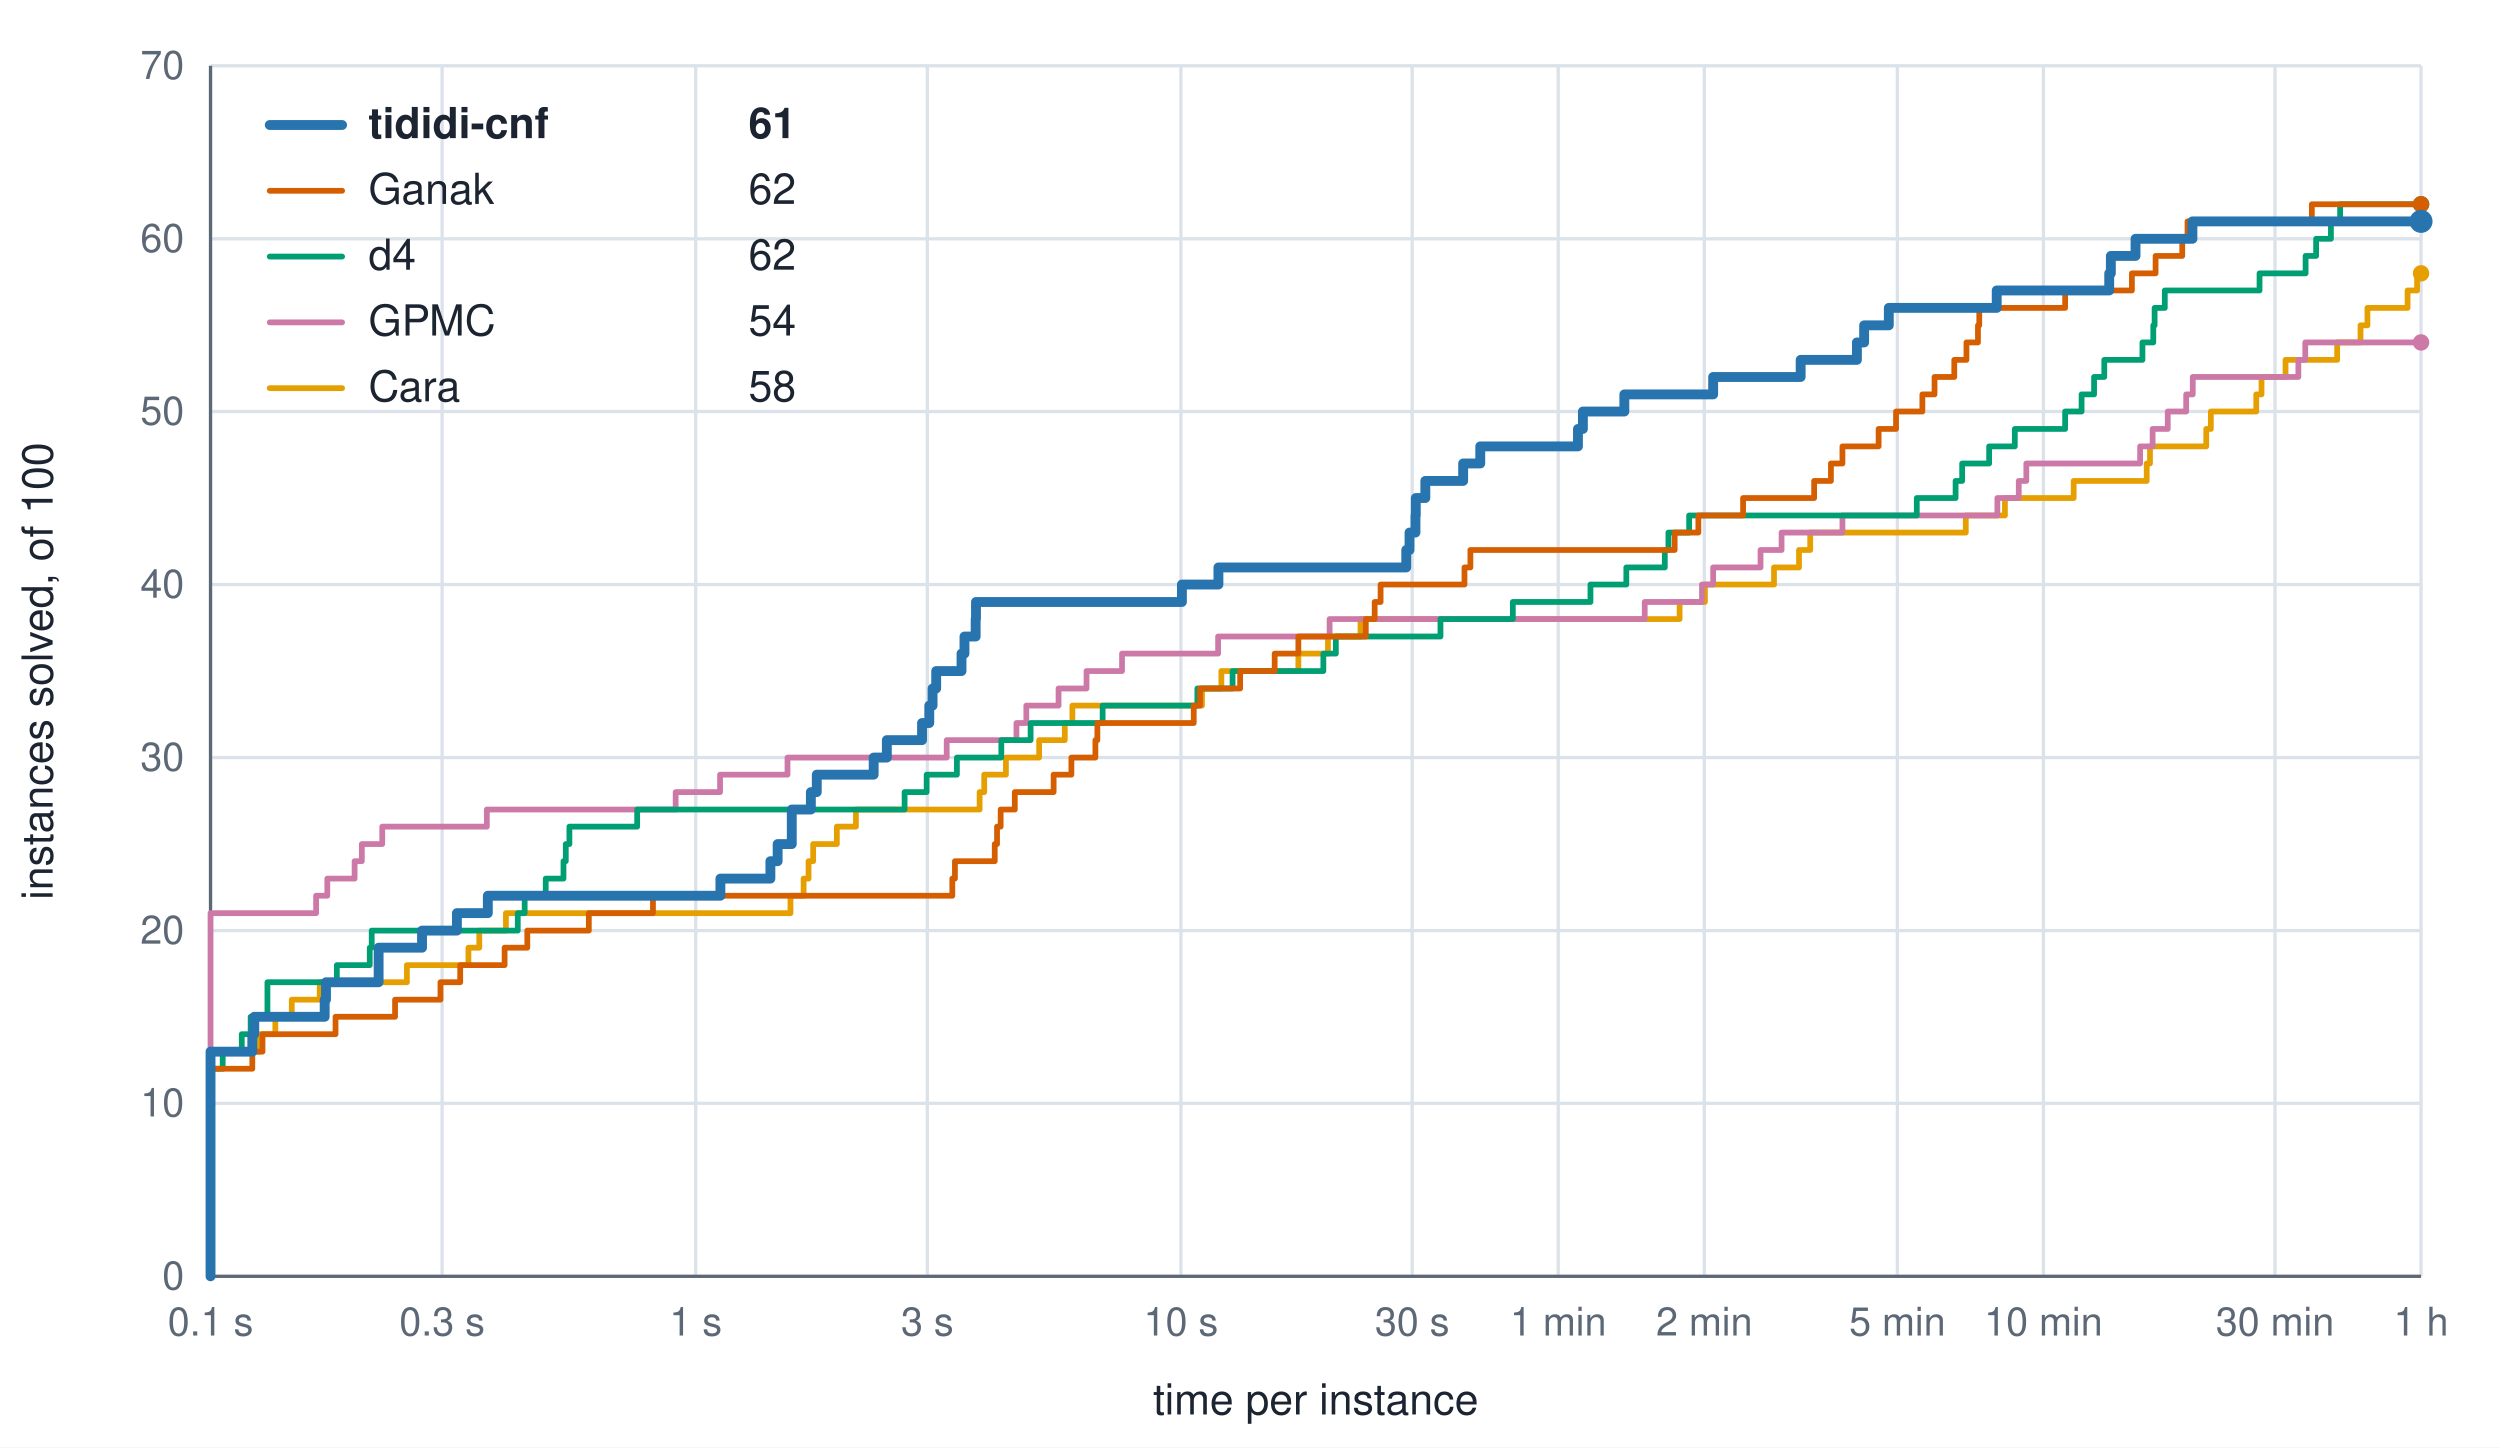
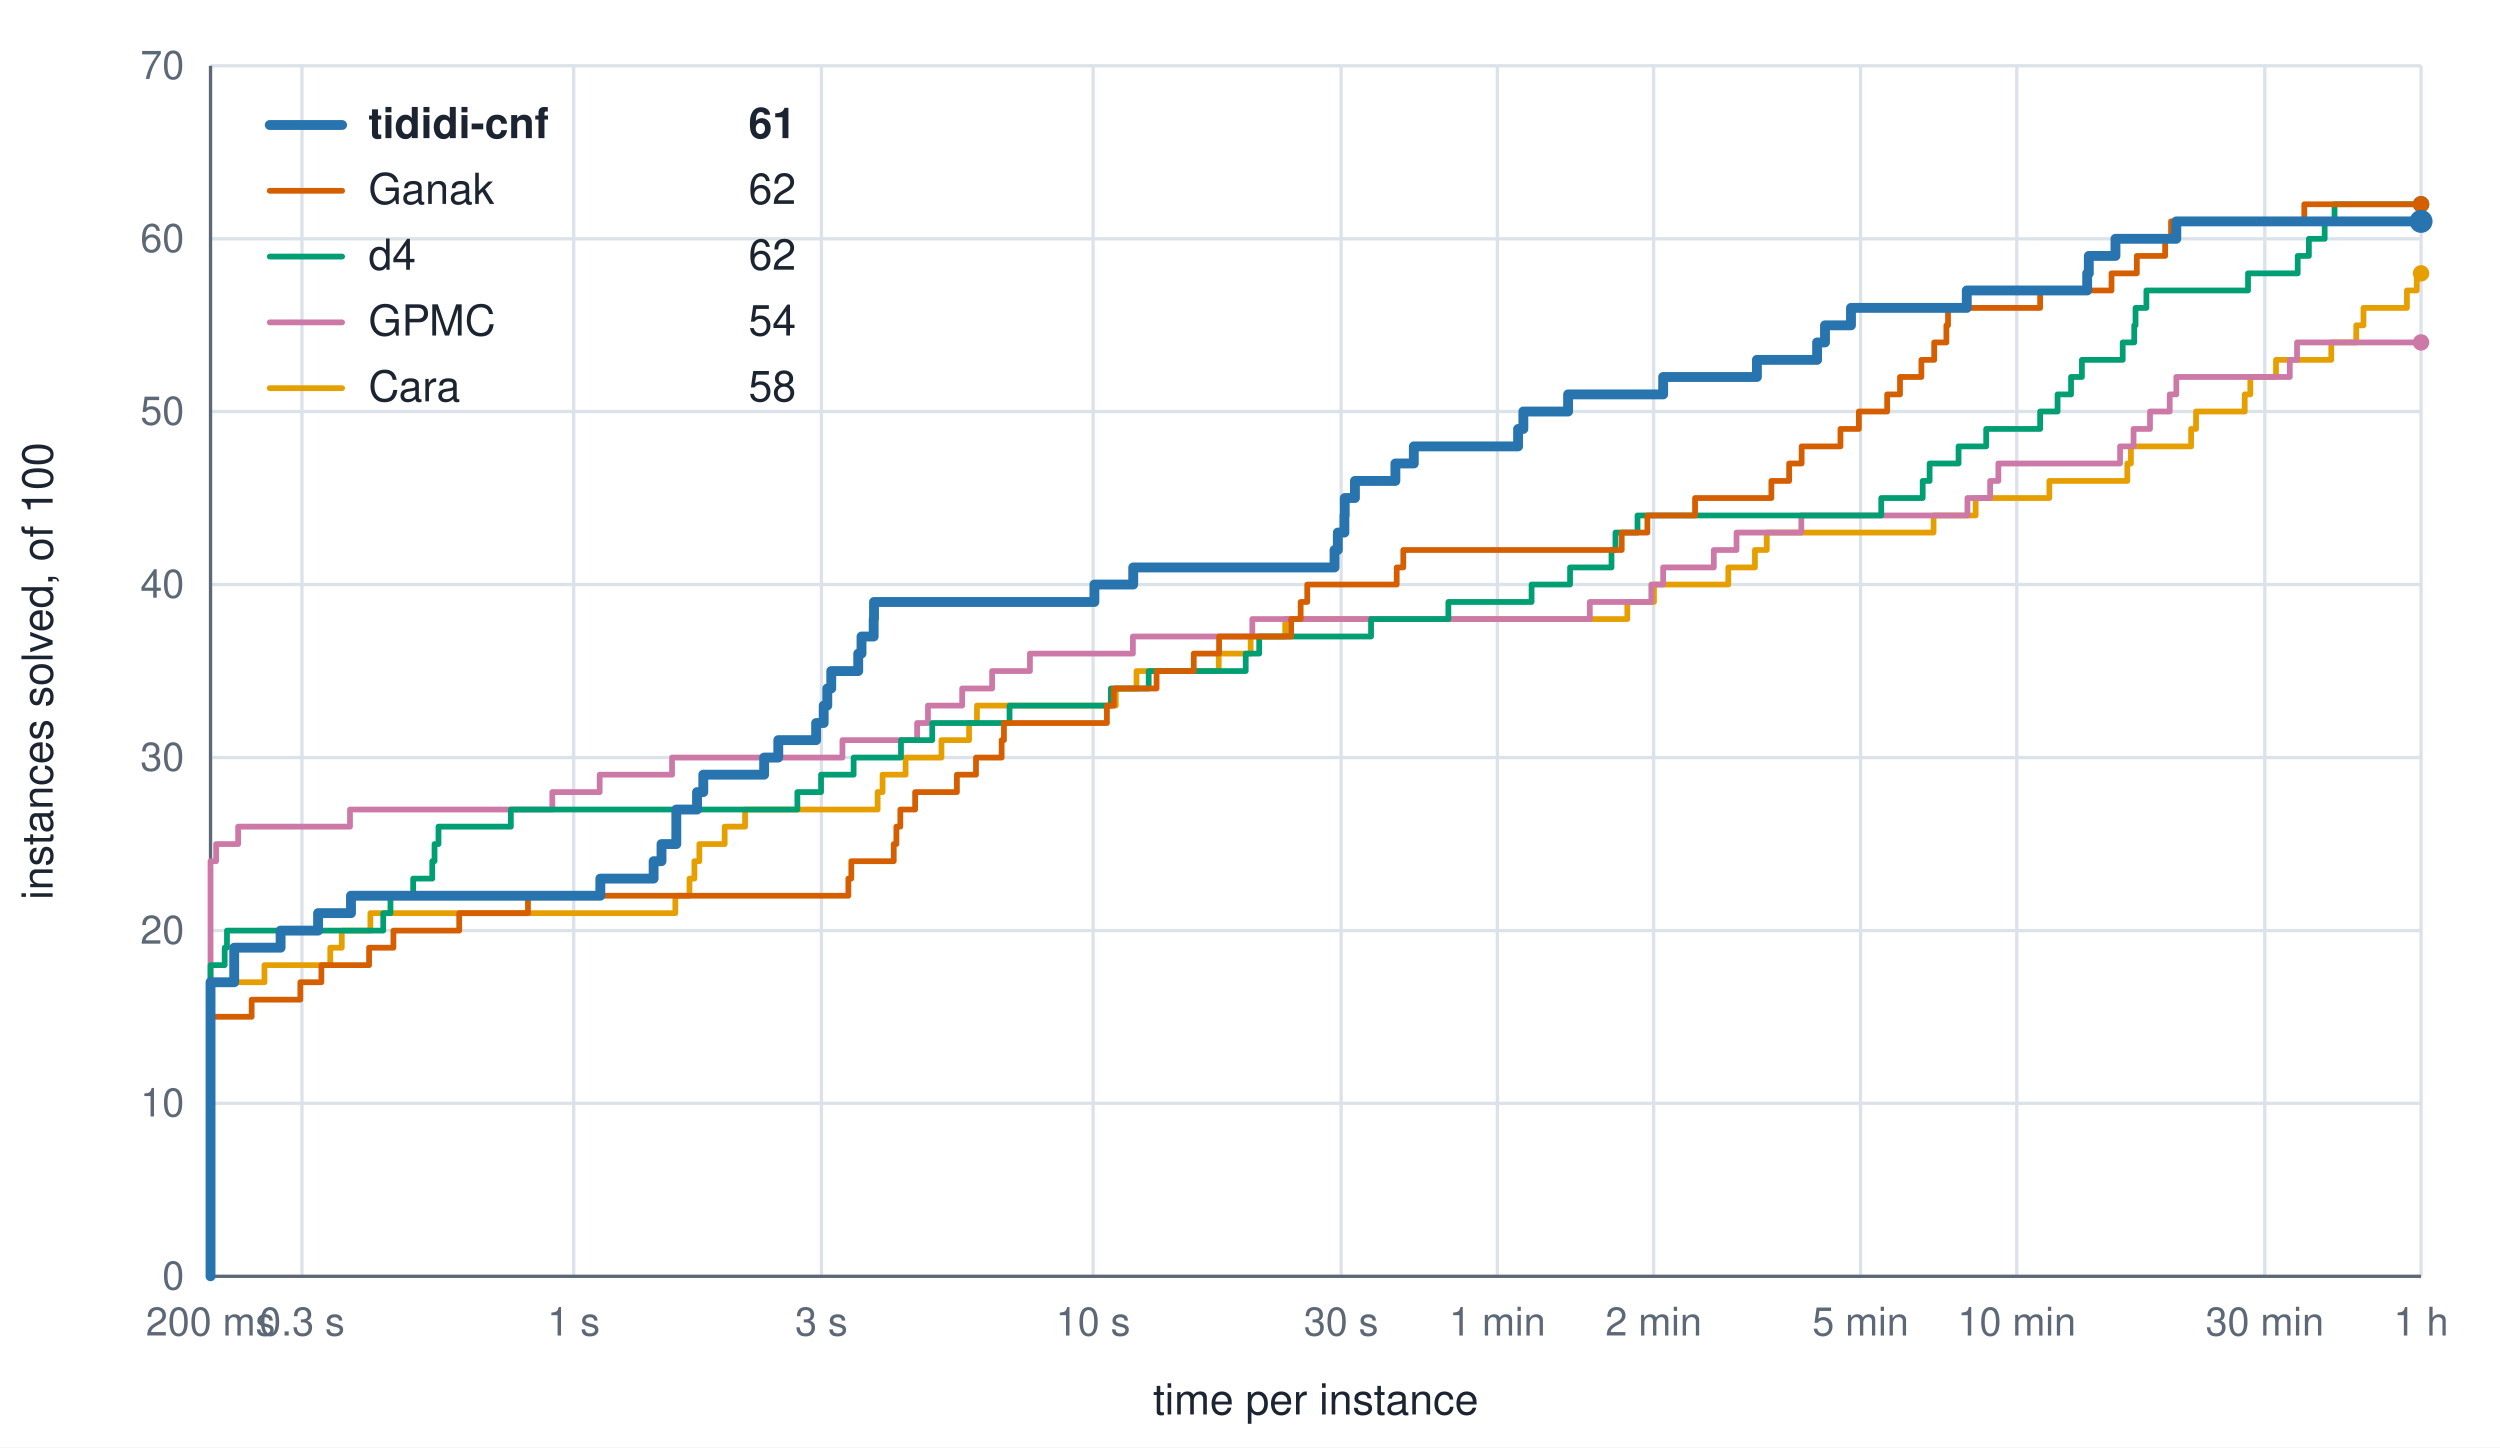
<svg xmlns="http://www.w3.org/2000/svg" viewBox="0 0 760 440" width="760" height="440" role="img" aria-labelledby="t d" font-family="system-ui, -apple-system, Segoe UI, Helvetica, Arial, sans-serif">
  <style>
.canvas{fill:#fff}.ink{fill:#1b2430}.muted{fill:#5d6877}.grid{stroke:#dce2ea}.axis{stroke:#5d6877}.c0{stroke:#2774AE}.f0{fill:#2774AE}.c1{stroke:#D55E00}.f1{fill:#D55E00}.c2{stroke:#009E73}.f2{fill:#009E73}.c3{stroke:#CC79A7}.f3{fill:#CC79A7}.c4{stroke:#E69F00}.f4{fill:#E69F00}
@media (prefers-color-scheme: dark){.canvas{fill:#0d1117}.ink{fill:#e6edf3}.muted{fill:#9da7b3}.grid{stroke:#30363d}.axis{stroke:#9da7b3}.c0{stroke:#58A6FF}.f0{fill:#58A6FF}.c1{stroke:#F0884A}.f1{fill:#F0884A}.c2{stroke:#3FC59A}.f2{fill:#3FC59A}.c3{stroke:#E0A3C8}.f3{fill:#E0A3C8}.c4{stroke:#F2BE4A}.f4{fill:#F2BE4A}}
</style>
  <rect class="canvas" width="760" height="440" />
  <line class="grid" x1="64.0" x2="64.0" y1="20" y2="388" stroke-width="1" />
-   <text class="muted" x="64.0" y="406" font-size="12" text-anchor="middle">0.1 s</text>
-   <line class="grid" x1="134.4" x2="134.4" y1="20" y2="388" stroke-width="1" />
-   <text class="muted" x="134.4" y="406" font-size="12" text-anchor="middle">0.3 s</text>
-   <line class="grid" x1="211.5" x2="211.5" y1="20" y2="388" stroke-width="1" />
-   <text class="muted" x="211.5" y="406" font-size="12" text-anchor="middle">1 s</text>
-   <line class="grid" x1="281.9" x2="281.9" y1="20" y2="388" stroke-width="1" />
-   <text class="muted" x="281.9" y="406" font-size="12" text-anchor="middle">3 s</text>
-   <line class="grid" x1="359.0" x2="359.0" y1="20" y2="388" stroke-width="1" />
-   <text class="muted" x="359.0" y="406" font-size="12" text-anchor="middle">10 s</text>
-   <line class="grid" x1="429.3" x2="429.3" y1="20" y2="388" stroke-width="1" />
-   <text class="muted" x="429.3" y="406" font-size="12" text-anchor="middle">30 s</text>
-   <line class="grid" x1="473.7" x2="473.7" y1="20" y2="388" stroke-width="1" />
-   <text class="muted" x="473.7" y="406" font-size="12" text-anchor="middle">1 min</text>
-   <line class="grid" x1="518.1" x2="518.1" y1="20" y2="388" stroke-width="1" />
-   <text class="muted" x="518.1" y="406" font-size="12" text-anchor="middle">2 min</text>
-   <line class="grid" x1="576.8" x2="576.8" y1="20" y2="388" stroke-width="1" />
-   <text class="muted" x="576.8" y="406" font-size="12" text-anchor="middle">5 min</text>
-   <line class="grid" x1="621.2" x2="621.2" y1="20" y2="388" stroke-width="1" />
-   <text class="muted" x="621.2" y="406" font-size="12" text-anchor="middle">10 min</text>
-   <line class="grid" x1="691.6" x2="691.6" y1="20" y2="388" stroke-width="1" />
-   <text class="muted" x="691.6" y="406" font-size="12" text-anchor="middle">30 min</text>
+   <text class="muted" x="64.0" y="406" font-size="12" text-anchor="middle">200 ms</text>
+   <line class="grid" x1="91.8" x2="91.8" y1="20" y2="388" stroke-width="1" />
+   <text class="muted" x="91.8" y="406" font-size="12" text-anchor="middle">0.3 s</text>
+   <line class="grid" x1="174.4" x2="174.4" y1="20" y2="388" stroke-width="1" />
+   <text class="muted" x="174.4" y="406" font-size="12" text-anchor="middle">1 s</text>
+   <line class="grid" x1="249.7" x2="249.7" y1="20" y2="388" stroke-width="1" />
+   <text class="muted" x="249.7" y="406" font-size="12" text-anchor="middle">3 s</text>
+   <line class="grid" x1="332.3" x2="332.3" y1="20" y2="388" stroke-width="1" />
+   <text class="muted" x="332.3" y="406" font-size="12" text-anchor="middle">10 s</text>
+   <line class="grid" x1="407.7" x2="407.7" y1="20" y2="388" stroke-width="1" />
+   <text class="muted" x="407.7" y="406" font-size="12" text-anchor="middle">30 s</text>
+   <line class="grid" x1="455.2" x2="455.2" y1="20" y2="388" stroke-width="1" />
+   <text class="muted" x="455.2" y="406" font-size="12" text-anchor="middle">1 min</text>
+   <line class="grid" x1="502.7" x2="502.7" y1="20" y2="388" stroke-width="1" />
+   <text class="muted" x="502.7" y="406" font-size="12" text-anchor="middle">2 min</text>
+   <line class="grid" x1="565.6" x2="565.6" y1="20" y2="388" stroke-width="1" />
+   <text class="muted" x="565.6" y="406" font-size="12" text-anchor="middle">5 min</text>
+   <line class="grid" x1="613.1" x2="613.1" y1="20" y2="388" stroke-width="1" />
+   <text class="muted" x="613.1" y="406" font-size="12" text-anchor="middle">10 min</text>
+   <line class="grid" x1="688.5" x2="688.5" y1="20" y2="388" stroke-width="1" />
+   <text class="muted" x="688.5" y="406" font-size="12" text-anchor="middle">30 min</text>
  <line class="grid" x1="736.0" x2="736.0" y1="20" y2="388" stroke-width="1" />
  <text class="muted" x="736.0" y="406" font-size="12" text-anchor="middle">1 h</text>
  <line class="grid" x1="64" x2="736" y1="388.0" y2="388.0" stroke-width="1" />
  <text class="muted" x="56" y="392.0" font-size="12" text-anchor="end">0</text>
  <line class="grid" x1="64" x2="736" y1="335.4" y2="335.4" stroke-width="1" />
  <text class="muted" x="56" y="339.4" font-size="12" text-anchor="end">10</text>
  <line class="grid" x1="64" x2="736" y1="282.9" y2="282.9" stroke-width="1" />
  <text class="muted" x="56" y="286.9" font-size="12" text-anchor="end">20</text>
  <line class="grid" x1="64" x2="736" y1="230.3" y2="230.3" stroke-width="1" />
  <text class="muted" x="56" y="234.3" font-size="12" text-anchor="end">30</text>
  <line class="grid" x1="64" x2="736" y1="177.7" y2="177.7" stroke-width="1" />
  <text class="muted" x="56" y="181.7" font-size="12" text-anchor="end">40</text>
  <line class="grid" x1="64" x2="736" y1="125.1" y2="125.1" stroke-width="1" />
  <text class="muted" x="56" y="129.1" font-size="12" text-anchor="end">50</text>
  <line class="grid" x1="64" x2="736" y1="72.6" y2="72.6" stroke-width="1" />
  <text class="muted" x="56" y="76.6" font-size="12" text-anchor="end">60</text>
  <line class="grid" x1="64" x2="736" y1="20.0" y2="20.0" stroke-width="1" />
  <text class="muted" x="56" y="24.0" font-size="12" text-anchor="end">70</text>
  <path class="axis" d="M64 20V388H736" fill="none" stroke-width="1" />
  <text class="ink" x="400.0" y="430" font-size="13" text-anchor="middle">time per instance</text>
  <text class="ink" transform="translate(16 204.0) rotate(-90)" font-size="13" text-anchor="middle">instances solved, of 100</text>
-   <polyline class="c4" points="64.0,388.0 64.0,388.0 64.0,382.7 64.0,382.7 64.0,377.5 64.0,377.5 64.0,372.2 64.0,372.2 64.0,367.0 64.0,367.0 64.0,361.7 64.0,361.7 64.0,356.5 64.0,356.5 64.0,351.2 64.0,351.2 64.0,345.9 64.0,345.9 64.0,340.7 64.0,340.7 64.0,335.4 64.0,335.4 64.0,330.2 64.0,330.2 64.0,324.9 64.0,324.9 64.0,319.7 78.8,319.7 78.8,314.4 83.7,314.4 83.7,309.1 88.7,309.1 88.7,303.9 97.2,303.9 97.2,298.6 123.7,298.6 123.7,293.4 142.4,293.4 142.4,288.1 145.7,288.1 145.7,282.9 153.8,282.9 153.8,277.6 240.3,277.6 240.3,272.3 244.3,272.3 244.3,267.1 245.8,267.1 245.8,261.8 247.2,261.8 247.2,256.6 254.4,256.6 254.4,251.3 260.2,251.3 260.2,246.1 297.8,246.1 297.8,240.8 299.2,240.8 299.2,235.5 305.8,235.5 305.8,230.3 315.9,230.3 315.9,225.0 323.7,225.0 323.7,219.8 326.0,219.8 326.0,214.5 365.4,214.5 365.4,209.3 371.3,209.3 371.3,204.0 394.7,204.0 394.7,198.7 403.7,198.7 403.7,193.5 413.6,193.5 413.6,188.2 510.6,188.2 510.6,183.0 518.3,183.0 518.3,177.7 539.3,177.7 539.3,172.5 546.9,172.5 546.9,167.2 550.3,167.2 550.3,161.9 597.6,161.9 597.6,156.7 609.5,156.7 609.5,151.4 630.4,151.4 630.4,146.2 652.6,146.2 652.6,140.9 653.6,140.9 653.6,135.7 670.7,135.7 670.7,130.4 672.1,130.4 672.1,125.1 685.9,125.1 685.9,119.9 687.5,119.9 687.5,114.6 694.8,114.6 694.8,109.4 710.5,109.4 710.5,104.1 717.6,104.1 717.6,98.9 719.7,98.9 719.7,93.6 731.9,93.6 731.9,88.3 734.8,88.3 734.8,83.1 736.0,83.1" fill="none" stroke-width="1.75" stroke-linejoin="round" stroke-linecap="round" />
+   <polyline class="c4" points="64.0,388.0 64.0,388.0 64.0,382.7 64.0,382.7 64.0,377.5 64.0,377.5 64.0,372.2 64.0,372.2 64.0,367.0 64.0,367.0 64.0,361.7 64.0,361.7 64.0,356.5 64.0,356.5 64.0,351.2 64.0,351.2 64.0,345.9 64.0,345.9 64.0,340.7 64.0,340.7 64.0,335.4 64.0,335.4 64.0,330.2 64.0,330.2 64.0,324.9 64.0,324.9 64.0,319.7 64.0,319.7 64.0,314.4 64.0,314.4 64.0,309.1 64.0,309.1 64.0,303.9 64.0,303.9 64.0,298.6 80.4,298.6 80.4,293.4 100.4,293.4 100.4,288.1 103.9,288.1 103.9,282.9 112.6,282.9 112.6,277.6 205.3,277.6 205.3,272.3 209.6,272.3 209.6,267.1 211.1,267.1 211.1,261.8 212.6,261.8 212.6,256.6 220.3,256.6 220.3,251.3 226.5,251.3 226.5,246.1 266.8,246.1 266.8,240.8 268.3,240.8 268.3,235.5 275.3,235.5 275.3,230.3 286.2,230.3 286.2,225.0 294.6,225.0 294.6,219.8 297.0,219.8 297.0,214.5 339.2,214.5 339.2,209.3 345.5,209.3 345.5,204.0 370.5,204.0 370.5,198.7 380.2,198.7 380.2,193.5 390.7,193.5 390.7,188.2 494.7,188.2 494.7,183.0 502.8,183.0 502.8,177.7 525.4,177.7 525.4,172.5 533.5,172.5 533.5,167.2 537.1,167.2 537.1,161.9 587.8,161.9 587.8,156.7 600.6,156.7 600.6,151.4 623.0,151.4 623.0,146.2 646.7,146.2 646.7,140.9 647.8,140.9 647.8,135.7 666.1,135.7 666.1,130.4 667.6,130.4 667.6,125.1 682.4,125.1 682.4,119.9 684.1,119.9 684.1,114.6 691.9,114.6 691.9,109.4 708.7,109.4 708.7,104.1 716.3,104.1 716.3,98.9 718.5,98.9 718.5,93.6 731.7,93.6 731.7,88.3 734.7,88.3 734.7,83.1 736.0,83.1" fill="none" stroke-width="1.75" stroke-linejoin="round" stroke-linecap="round" />
  <circle class="f4" cx="736.0" cy="83.1" r="2.5" />
-   <polyline class="c3" points="64.0,388.0 64.0,388.0 64.0,382.7 64.0,382.7 64.0,377.5 64.0,377.5 64.0,372.2 64.0,372.2 64.0,367.0 64.0,367.0 64.0,361.7 64.0,361.7 64.0,356.5 64.0,356.5 64.0,351.2 64.0,351.2 64.0,345.9 64.0,345.9 64.0,340.7 64.0,340.7 64.0,335.4 64.0,335.4 64.0,330.2 64.0,330.2 64.0,324.9 64.0,324.9 64.0,319.7 64.0,319.7 64.0,314.4 64.0,314.4 64.0,309.1 64.0,309.1 64.0,303.9 64.0,303.9 64.0,298.6 64.0,298.6 64.0,293.4 64.0,293.4 64.0,288.1 64.0,288.1 64.0,282.9 64.0,282.9 64.0,277.6 96.1,277.6 96.1,272.3 99.5,272.3 99.5,267.1 107.8,267.1 107.8,261.8 110.0,261.8 110.0,256.6 116.2,256.6 116.2,251.3 148.0,251.3 148.0,246.1 205.4,246.1 205.4,240.8 218.9,240.8 218.9,235.5 239.4,235.5 239.4,230.3 287.8,230.3 287.8,225.0 309.0,225.0 309.0,219.8 312.0,219.8 312.0,214.5 321.8,214.5 321.8,209.3 330.3,209.3 330.3,204.0 341.1,204.0 341.1,198.7 370.3,198.7 370.3,193.5 404.2,193.5 404.2,188.2 500.0,188.2 500.0,183.0 517.4,183.0 517.4,177.7 520.8,177.7 520.8,172.5 535.2,172.5 535.2,167.2 541.6,167.2 541.6,161.9 560.1,161.9 560.1,156.7 607.2,156.7 607.2,151.4 613.7,151.4 613.7,146.2 616.0,146.2 616.0,140.9 650.6,140.9 650.6,135.7 654.4,135.7 654.4,130.4 659.0,130.4 659.0,125.1 664.6,125.1 664.6,119.9 666.6,119.9 666.6,114.6 698.7,114.6 698.7,109.4 700.8,109.4 700.8,104.1 736.0,104.1" fill="none" stroke-width="1.75" stroke-linejoin="round" stroke-linecap="round" />
+   <polyline class="c3" points="64.0,388.0 64.0,388.0 64.0,382.7 64.0,382.7 64.0,377.5 64.0,377.5 64.0,372.2 64.0,372.2 64.0,367.0 64.0,367.0 64.0,361.7 64.0,361.7 64.0,356.5 64.0,356.5 64.0,351.2 64.0,351.2 64.0,345.9 64.0,345.9 64.0,340.7 64.0,340.7 64.0,335.4 64.0,335.4 64.0,330.2 64.0,330.2 64.0,324.9 64.0,324.9 64.0,319.7 64.0,319.7 64.0,314.4 64.0,314.4 64.0,309.1 64.0,309.1 64.0,303.9 64.0,303.9 64.0,298.6 64.0,298.6 64.0,293.4 64.0,293.4 64.0,288.1 64.0,288.1 64.0,282.9 64.0,282.9 64.0,277.6 64.0,277.6 64.0,272.3 64.0,272.3 64.0,267.1 64.0,267.1 64.0,261.8 65.7,261.8 65.7,256.6 72.4,256.6 72.4,251.3 106.4,251.3 106.4,246.1 167.9,246.1 167.9,240.8 182.3,240.8 182.3,235.5 204.3,235.5 204.3,230.3 256.1,230.3 256.1,225.0 278.8,225.0 278.8,219.8 282.1,219.8 282.1,214.5 292.5,214.5 292.5,209.3 301.6,209.3 301.6,204.0 313.1,204.0 313.1,198.7 344.4,198.7 344.4,193.5 380.7,193.5 380.7,188.2 483.3,188.2 483.3,183.0 502.0,183.0 502.0,177.7 505.6,177.7 505.6,172.5 521.0,172.5 521.0,167.2 527.9,167.2 527.9,161.9 547.6,161.9 547.6,156.7 598.1,156.7 598.1,151.4 605.0,151.4 605.0,146.2 607.5,146.2 607.5,140.9 644.5,140.9 644.5,135.7 648.6,135.7 648.6,130.4 653.6,130.4 653.6,125.1 659.6,125.1 659.6,119.9 661.6,119.9 661.6,114.6 696.1,114.6 696.1,109.4 698.3,109.4 698.3,104.1 736.0,104.1" fill="none" stroke-width="1.75" stroke-linejoin="round" stroke-linecap="round" />
  <circle class="f3" cx="736.0" cy="104.1" r="2.5" />
-   <polyline class="c2" points="64.0,388.0 64.0,388.0 64.0,382.7 64.0,382.7 64.0,377.5 64.0,377.5 64.0,372.2 64.0,372.2 64.0,367.0 64.0,367.0 64.0,361.7 64.0,361.7 64.0,356.5 64.0,356.5 64.0,351.2 64.0,351.2 64.0,345.9 64.0,345.9 64.0,340.7 64.0,340.7 64.0,335.4 64.0,335.4 64.0,330.2 64.0,330.2 64.0,324.9 67.7,324.9 67.7,319.7 73.5,319.7 73.5,314.4 76.2,314.4 76.2,309.1 81.3,309.1 81.3,303.9 81.3,303.9 81.3,298.6 102.4,298.6 102.4,293.4 112.4,293.4 112.4,288.1 113.0,288.1 113.0,282.9 157.4,282.9 157.4,277.6 159.5,277.6 159.5,272.3 165.9,272.3 165.9,267.1 171.3,267.1 171.3,261.8 172.0,261.8 172.0,256.6 173.1,256.6 173.1,251.3 193.7,251.3 193.7,246.1 275.0,246.1 275.0,240.8 281.7,240.8 281.7,235.5 290.9,235.5 290.9,230.3 304.4,230.3 304.4,225.0 313.3,225.0 313.3,219.8 335.2,219.8 335.2,214.5 364.0,214.5 364.0,209.3 374.7,209.3 374.7,204.0 402.3,204.0 402.3,198.7 406.1,198.7 406.1,193.5 437.9,193.5 437.9,188.2 459.9,188.2 459.9,183.0 483.5,183.0 483.5,177.7 494.4,177.7 494.4,172.5 506.1,172.5 506.1,167.2 507.2,167.2 507.2,161.9 513.5,161.9 513.5,156.7 582.7,156.7 582.7,151.4 594.5,151.4 594.5,146.2 596.5,146.2 596.5,140.9 604.7,140.9 604.7,135.7 612.5,135.7 612.5,130.4 627.8,130.4 627.8,125.1 632.8,125.1 632.8,119.9 636.6,119.9 636.6,114.6 639.7,114.6 639.7,109.4 651.3,109.4 651.3,104.1 654.6,104.1 654.6,98.9 655.0,98.9 655.0,93.6 658.1,93.6 658.1,88.3 686.9,88.3 686.9,83.1 700.9,83.1 700.9,77.8 704.1,77.8 704.1,72.6 708.6,72.6 708.6,67.3 711.4,67.3 711.4,62.1 736.0,62.1" fill="none" stroke-width="1.75" stroke-linejoin="round" stroke-linecap="round" />
+   <polyline class="c2" points="64.0,388.0 64.0,388.0 64.0,382.7 64.0,382.7 64.0,377.5 64.0,377.5 64.0,372.2 64.0,372.2 64.0,367.0 64.0,367.0 64.0,361.7 64.0,361.7 64.0,356.5 64.0,356.5 64.0,351.2 64.0,351.2 64.0,345.9 64.0,345.9 64.0,340.7 64.0,340.7 64.0,335.4 64.0,335.4 64.0,330.2 64.0,330.2 64.0,324.9 64.0,324.9 64.0,319.7 64.0,319.7 64.0,314.4 64.0,314.4 64.0,309.1 64.0,309.1 64.0,303.9 64.0,303.9 64.0,298.6 64.0,298.6 64.0,293.4 68.3,293.4 68.3,288.1 69.0,288.1 69.0,282.9 116.5,282.9 116.5,277.6 118.7,277.6 118.7,272.3 125.6,272.3 125.6,267.1 131.4,267.1 131.4,261.8 132.1,261.8 132.1,256.6 133.3,256.6 133.3,251.3 155.3,251.3 155.3,246.1 242.4,246.1 242.4,240.8 249.6,240.8 249.6,235.5 259.5,235.5 259.5,230.3 273.9,230.3 273.9,225.0 283.4,225.0 283.4,219.8 306.9,219.8 306.9,214.5 337.7,214.5 337.7,209.3 349.2,209.3 349.2,204.0 378.7,204.0 378.7,198.7 382.8,198.7 382.8,193.5 416.8,193.5 416.8,188.2 440.3,188.2 440.3,183.0 465.6,183.0 465.6,177.7 477.3,177.7 477.3,172.5 489.9,172.5 489.9,167.2 491.1,167.2 491.1,161.9 497.8,161.9 497.8,156.7 571.9,156.7 571.9,151.4 584.5,151.4 584.5,146.2 586.6,146.2 586.6,140.9 595.4,140.9 595.4,135.7 603.8,135.7 603.8,130.4 620.2,130.4 620.2,125.1 625.5,125.1 625.5,119.9 629.6,119.9 629.6,114.6 632.9,114.6 632.9,109.4 645.3,109.4 645.3,104.1 648.8,104.1 648.8,98.9 649.2,98.9 649.2,93.6 652.5,93.6 652.5,88.3 683.4,88.3 683.4,83.1 698.5,83.1 698.5,77.8 701.9,77.8 701.9,72.6 706.7,72.6 706.7,67.3 709.7,67.3 709.7,62.1 736.0,62.1" fill="none" stroke-width="1.75" stroke-linejoin="round" stroke-linecap="round" />
  <circle class="f2" cx="736.0" cy="62.1" r="2.5" />
-   <polyline class="c1" points="64.0,388.0 64.0,388.0 64.0,382.7 64.0,382.7 64.0,377.5 64.0,377.5 64.0,372.2 64.0,372.2 64.0,367.0 64.0,367.0 64.0,361.7 64.0,361.7 64.0,356.5 64.0,356.5 64.0,351.2 64.0,351.2 64.0,345.9 64.0,345.9 64.0,340.7 64.0,340.7 64.0,335.4 64.0,335.4 64.0,330.2 64.0,330.2 64.0,324.9 76.7,324.9 76.7,319.7 79.8,319.7 79.8,314.4 102.0,314.4 102.0,309.1 120.1,309.1 120.1,303.9 133.9,303.9 133.9,298.6 139.9,298.6 139.9,293.4 153.4,293.4 153.4,288.1 160.3,288.1 160.3,282.9 179.0,282.9 179.0,277.6 198.5,277.6 198.5,272.3 289.5,272.3 289.5,267.1 290.3,267.1 290.3,261.8 302.4,261.8 302.4,256.6 303.1,256.6 303.1,251.3 304.2,251.3 304.2,246.1 308.5,246.1 308.5,240.8 320.3,240.8 320.3,235.5 325.7,235.5 325.7,230.3 333.0,230.3 333.0,225.0 333.6,225.0 333.6,219.8 362.9,219.8 362.9,214.5 364.8,214.5 364.8,209.3 377.0,209.3 377.0,204.0 387.5,204.0 387.5,198.7 394.7,198.7 394.7,193.5 415.2,193.5 415.2,188.2 417.9,188.2 417.9,183.0 419.7,183.0 419.7,177.7 445.2,177.7 445.2,172.5 447.0,172.5 447.0,167.2 509.1,167.2 509.1,161.9 516.3,161.9 516.3,156.7 529.9,156.7 529.9,151.4 551.5,151.4 551.5,146.2 556.6,146.2 556.6,140.9 560.1,140.9 560.1,135.7 571.1,135.7 571.1,130.4 576.4,130.4 576.4,125.1 584.4,125.1 584.4,119.9 588.1,119.9 588.1,114.6 594.1,114.6 594.1,109.4 597.8,109.4 597.8,104.1 601.3,104.1 601.3,98.9 601.7,98.9 601.7,93.6 627.8,93.6 627.8,88.3 648.1,88.3 648.1,83.1 655.3,83.1 655.3,77.8 663.4,77.8 663.4,72.6 665.0,72.6 665.0,67.3 702.8,67.3 702.8,62.1 736.0,62.1" fill="none" stroke-width="1.75" stroke-linejoin="round" stroke-linecap="round" />
+   <polyline class="c1" points="64.0,388.0 64.0,388.0 64.0,382.7 64.0,382.7 64.0,377.5 64.0,377.5 64.0,372.2 64.0,372.2 64.0,367.0 64.0,367.0 64.0,361.7 64.0,361.7 64.0,356.5 64.0,356.5 64.0,351.2 64.0,351.2 64.0,345.9 64.0,345.9 64.0,340.7 64.0,340.7 64.0,335.4 64.0,335.4 64.0,330.2 64.0,330.2 64.0,324.9 64.0,324.9 64.0,319.7 64.0,319.7 64.0,314.4 64.0,314.4 64.0,309.1 76.5,309.1 76.5,303.9 91.3,303.9 91.3,298.6 97.7,298.6 97.7,293.4 112.2,293.4 112.2,288.1 119.6,288.1 119.6,282.9 139.6,282.9 139.6,277.6 160.5,277.6 160.5,272.3 257.9,272.3 257.9,267.1 258.8,267.1 258.8,261.8 271.7,261.8 271.7,256.6 272.5,256.6 272.5,251.3 273.7,251.3 273.7,246.1 278.2,246.1 278.2,240.8 290.9,240.8 290.9,235.5 296.7,235.5 296.7,230.3 304.5,230.3 304.5,225.0 305.2,225.0 305.2,219.8 336.5,219.8 336.5,214.5 338.6,214.5 338.6,209.3 351.6,209.3 351.6,204.0 362.9,204.0 362.9,198.7 370.6,198.7 370.6,193.5 392.5,193.5 392.5,188.2 395.4,188.2 395.4,183.0 397.4,183.0 397.4,177.7 424.6,177.7 424.6,172.5 426.6,172.5 426.6,167.2 493.0,167.2 493.0,161.9 500.8,161.9 500.8,156.7 515.3,156.7 515.3,151.4 538.5,151.4 538.5,146.2 543.9,146.2 543.9,140.9 547.7,140.9 547.7,135.7 559.5,135.7 559.5,130.4 565.1,130.4 565.1,125.1 573.7,125.1 573.7,119.9 577.6,119.9 577.6,114.6 584.1,114.6 584.1,109.4 588.0,109.4 588.0,104.1 591.7,104.1 591.7,98.9 592.2,98.9 592.2,93.6 620.2,93.6 620.2,88.3 641.9,88.3 641.9,83.1 649.6,83.1 649.6,77.8 658.2,77.8 658.2,72.6 660.0,72.6 660.0,67.3 700.5,67.3 700.5,62.1 736.0,62.1" fill="none" stroke-width="1.75" stroke-linejoin="round" stroke-linecap="round" />
  <circle class="f1" cx="736.0" cy="62.1" r="2.5" />
-   <polyline class="c0" points="64.0,388.0 64.0,388.0 64.0,382.7 64.0,382.7 64.0,377.5 64.0,377.5 64.0,372.2 64.0,372.2 64.0,367.0 64.0,367.0 64.0,361.7 64.0,361.7 64.0,356.5 64.0,356.5 64.0,351.2 64.0,351.2 64.0,345.9 64.0,345.9 64.0,340.7 64.0,340.7 64.0,335.4 64.0,335.4 64.0,330.2 64.0,330.2 64.0,324.9 64.0,324.9 64.0,319.7 76.7,319.7 76.7,314.4 77.3,314.4 77.3,309.1 98.7,309.1 98.7,303.9 99.1,303.9 99.1,298.6 115.1,298.6 115.1,293.4 115.1,293.4 115.1,288.1 128.3,288.1 128.3,282.9 138.9,282.9 138.9,277.6 148.3,277.6 148.3,272.3 219.0,272.3 219.0,267.1 234.2,267.1 234.2,261.8 236.4,261.8 236.4,256.6 240.7,256.6 240.7,251.3 240.7,251.3 240.7,246.1 246.5,246.1 246.5,240.8 248.3,240.8 248.3,235.5 265.6,235.5 265.6,230.3 269.6,230.3 269.6,225.0 280.3,225.0 280.3,219.8 282.5,219.8 282.5,214.5 283.5,214.5 283.5,209.3 284.6,209.3 284.6,204.0 292.3,204.0 292.3,198.7 293.2,198.7 293.2,193.5 296.6,193.5 296.6,188.2 296.7,188.2 296.7,183.0 359.3,183.0 359.3,177.7 370.4,177.7 370.4,172.5 427.5,172.5 427.5,167.2 428.5,167.2 428.5,161.9 430.3,161.9 430.3,156.7 430.4,156.7 430.4,151.4 433.3,151.4 433.3,146.2 444.8,146.2 444.8,140.9 450.0,140.9 450.0,135.7 479.7,135.7 479.7,130.4 481.2,130.4 481.2,125.1 493.8,125.1 493.8,119.9 520.8,119.9 520.8,114.6 547.4,114.6 547.4,109.4 564.5,109.4 564.5,104.1 566.7,104.1 566.7,98.9 574.2,98.9 574.2,93.6 607.0,93.6 607.0,88.3 641.2,88.3 641.2,83.1 641.7,83.1 641.7,77.8 649.2,77.8 649.2,72.6 666.5,72.6 666.5,67.3 736.0,67.3" fill="none" stroke-width="3" stroke-linejoin="round" stroke-linecap="round" />
+   <polyline class="c0" points="64.0,388.0 64.0,388.0 64.0,382.7 64.0,382.7 64.0,377.5 64.0,377.5 64.0,372.2 64.0,372.2 64.0,367.0 64.0,367.0 64.0,361.7 64.0,361.7 64.0,356.5 64.0,356.5 64.0,351.2 64.0,351.2 64.0,345.9 64.0,345.9 64.0,340.7 64.0,340.7 64.0,335.4 64.0,335.4 64.0,330.2 64.0,330.2 64.0,324.9 64.0,324.9 64.0,319.7 64.0,319.7 64.0,314.4 64.0,314.4 64.0,309.1 64.0,309.1 64.0,303.9 64.0,303.9 64.0,298.6 71.2,298.6 71.2,293.4 71.2,293.4 71.2,288.1 85.3,288.1 85.3,282.9 96.7,282.9 96.7,277.6 106.7,277.6 106.7,272.3 182.5,272.3 182.5,267.1 198.7,267.1 198.7,261.8 201.1,261.8 201.1,256.6 205.6,256.6 205.6,251.3 205.6,251.3 205.6,246.1 211.9,246.1 211.9,240.8 213.8,240.8 213.8,235.5 232.3,235.5 232.3,230.3 236.6,230.3 236.6,225.0 248.1,225.0 248.1,219.8 250.4,219.8 250.4,214.5 251.5,214.5 251.5,209.3 252.7,209.3 252.7,204.0 260.9,204.0 260.9,198.7 261.9,198.7 261.9,193.5 265.6,193.5 265.6,188.2 265.7,188.2 265.7,183.0 332.7,183.0 332.7,177.7 344.5,177.7 344.5,172.5 405.7,172.5 405.7,167.2 406.7,167.2 406.7,161.9 408.7,161.9 408.7,156.7 408.8,156.7 408.8,151.4 411.9,151.4 411.9,146.2 424.2,146.2 424.2,140.9 429.8,140.9 429.8,135.7 461.5,135.7 461.5,130.4 463.1,130.4 463.1,125.1 476.7,125.1 476.7,119.9 505.6,119.9 505.6,114.6 534.1,114.6 534.1,109.4 552.4,109.4 552.4,104.1 554.8,104.1 554.8,98.9 562.7,98.9 562.7,93.6 597.9,93.6 597.9,88.3 634.5,88.3 634.5,83.1 635.0,83.1 635.0,77.8 643.1,77.8 643.1,72.6 661.6,72.6 661.6,67.3 736.0,67.3" fill="none" stroke-width="3" stroke-linejoin="round" stroke-linecap="round" />
  <circle class="f0" cx="736.0" cy="67.3" r="3.5" />
  <line class="c0" x1="82" x2="104" y1="38" y2="38" stroke-width="3" stroke-linecap="round" />
  <text class="ink" x="112" y="42" font-size="13" font-weight="600">tididi-cnf</text>
  <text class="ink" x="242" y="42" font-size="13" text-anchor="end" font-weight="600">61</text>
  <line class="c1" x1="82" x2="104" y1="58" y2="58" stroke-width="1.75" stroke-linecap="round" />
  <text class="ink" x="112" y="62" font-size="13">Ganak</text>
  <text class="ink" x="242" y="62" font-size="13" text-anchor="end">62</text>
  <line class="c2" x1="82" x2="104" y1="78" y2="78" stroke-width="1.75" stroke-linecap="round" />
  <text class="ink" x="112" y="82" font-size="13">d4</text>
  <text class="ink" x="242" y="82" font-size="13" text-anchor="end">62</text>
  <line class="c3" x1="82" x2="104" y1="98" y2="98" stroke-width="1.75" stroke-linecap="round" />
  <text class="ink" x="112" y="102" font-size="13">GPMC</text>
  <text class="ink" x="242" y="102" font-size="13" text-anchor="end">54</text>
  <line class="c4" x1="82" x2="104" y1="118" y2="118" stroke-width="1.75" stroke-linecap="round" />
  <text class="ink" x="112" y="122" font-size="13">Cara</text>
  <text class="ink" x="242" y="122" font-size="13" text-anchor="end">58</text>
</svg>
